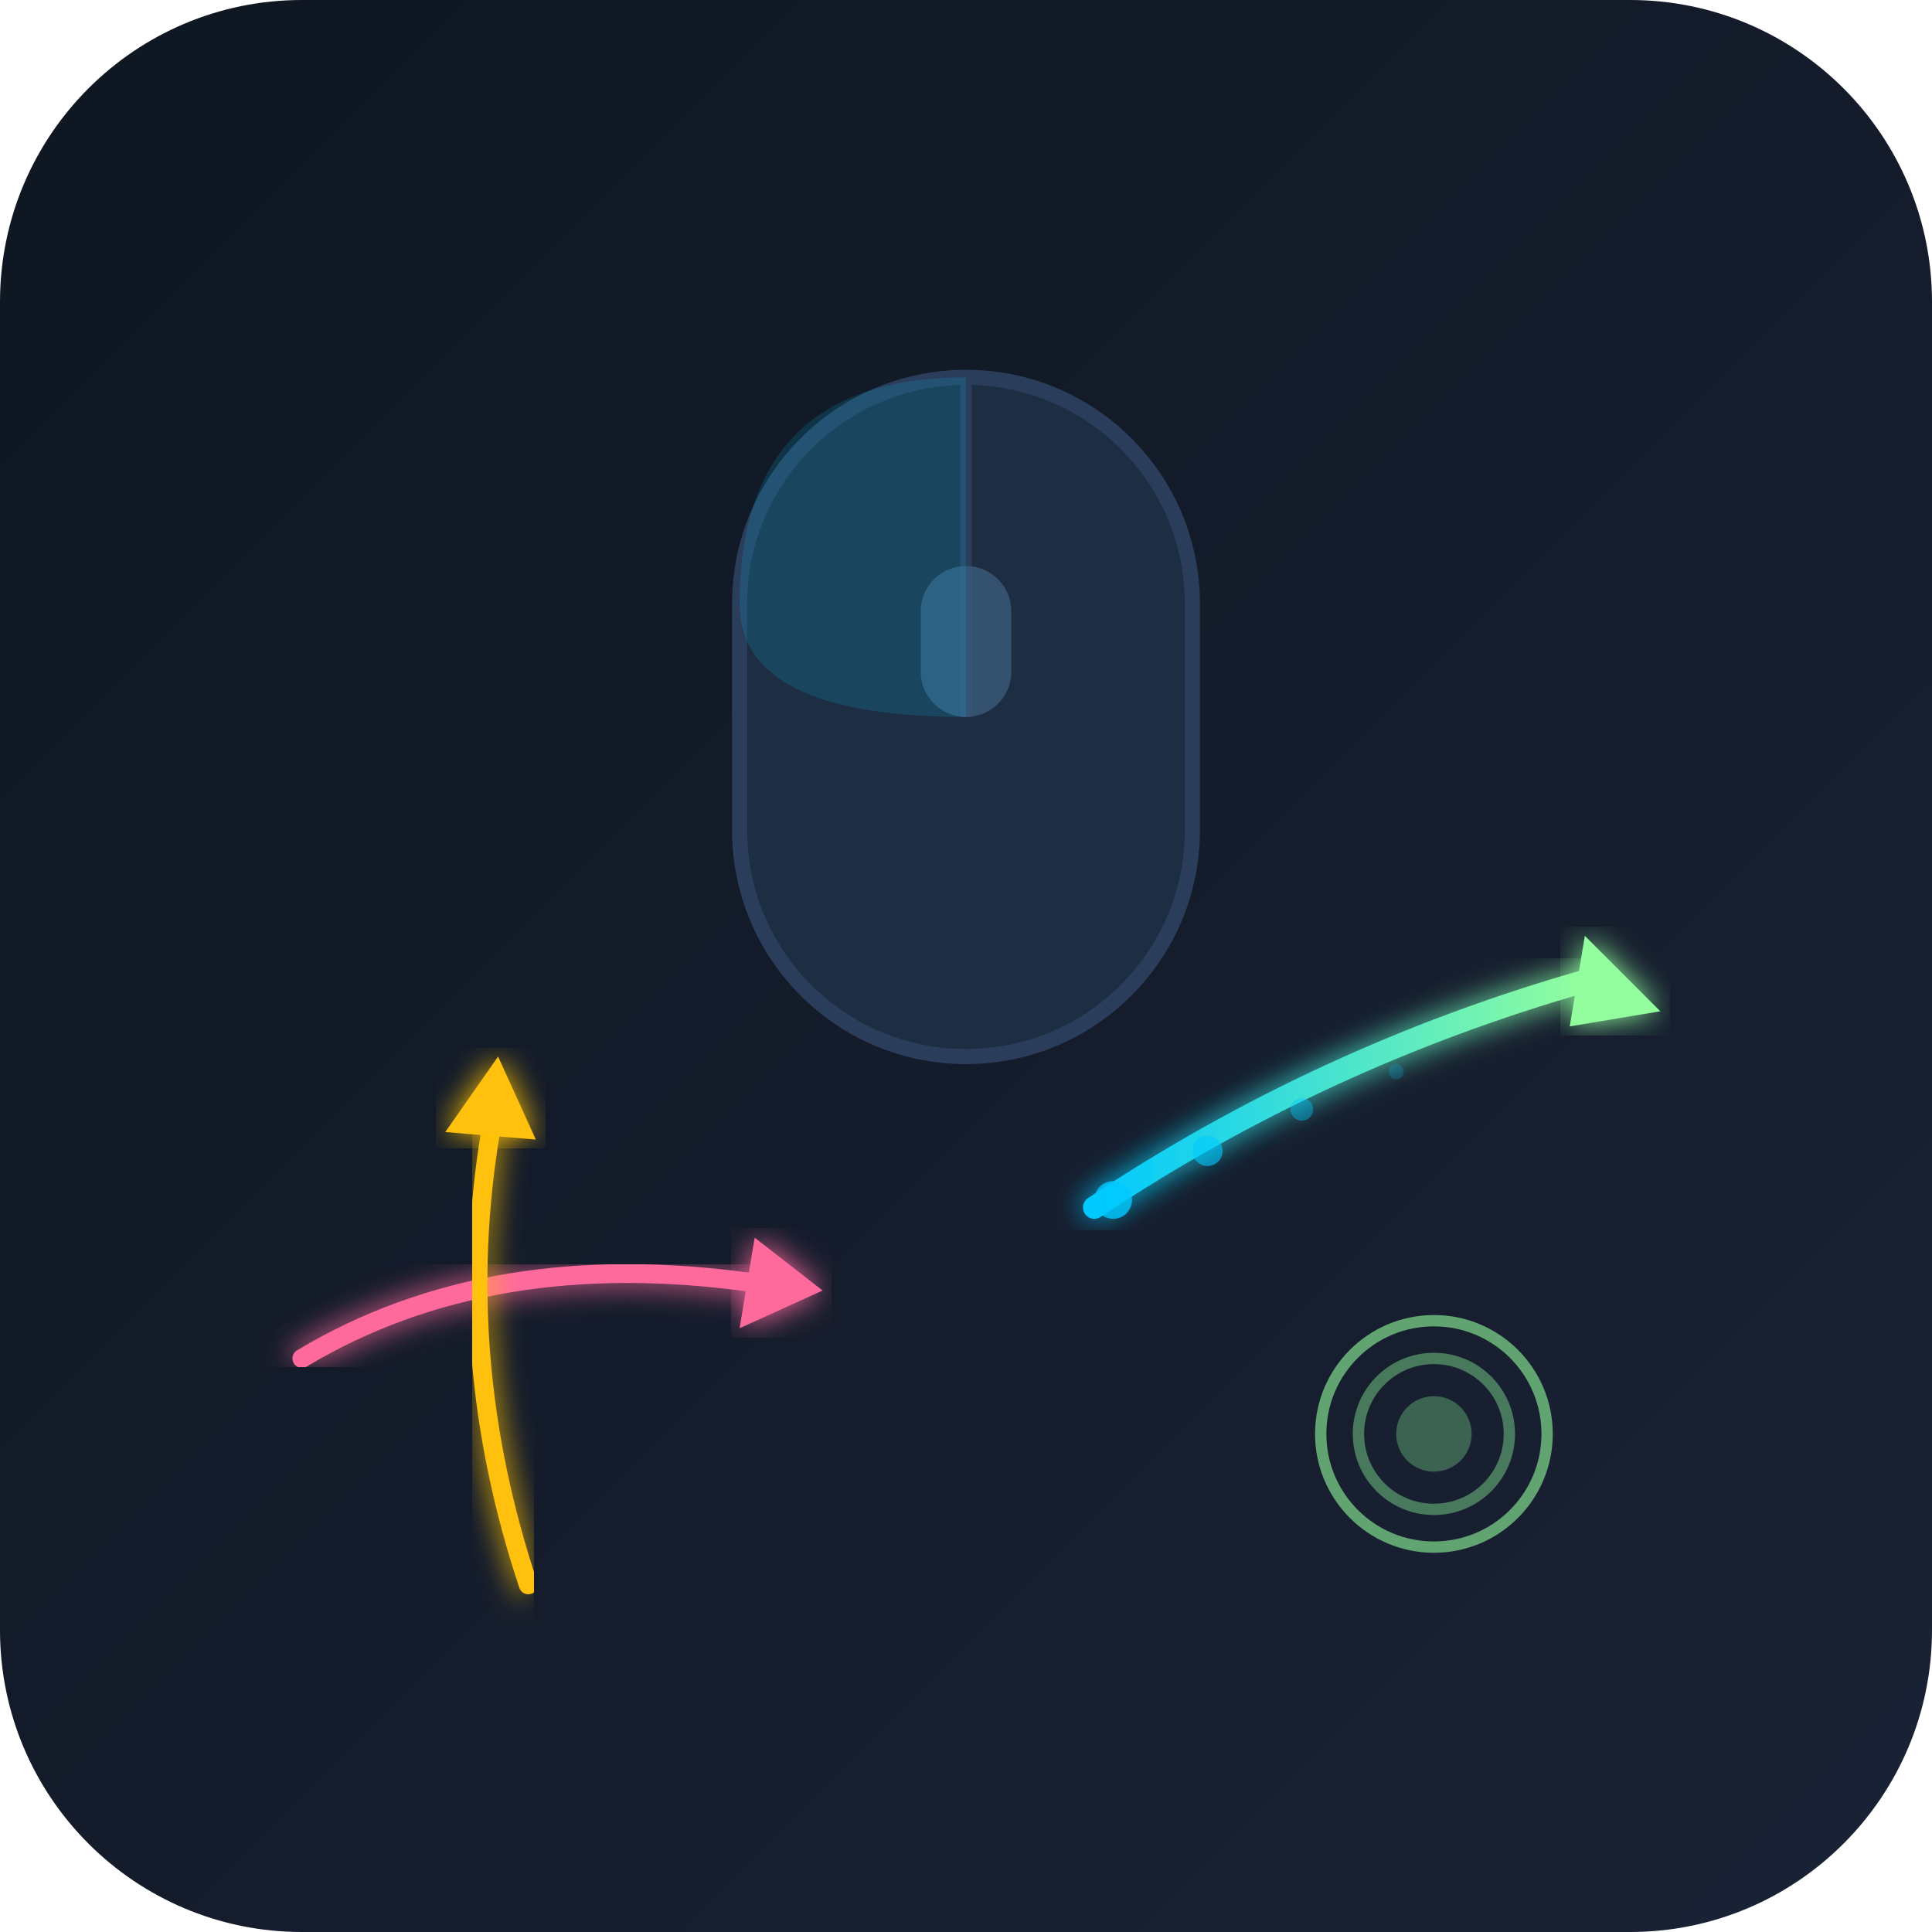
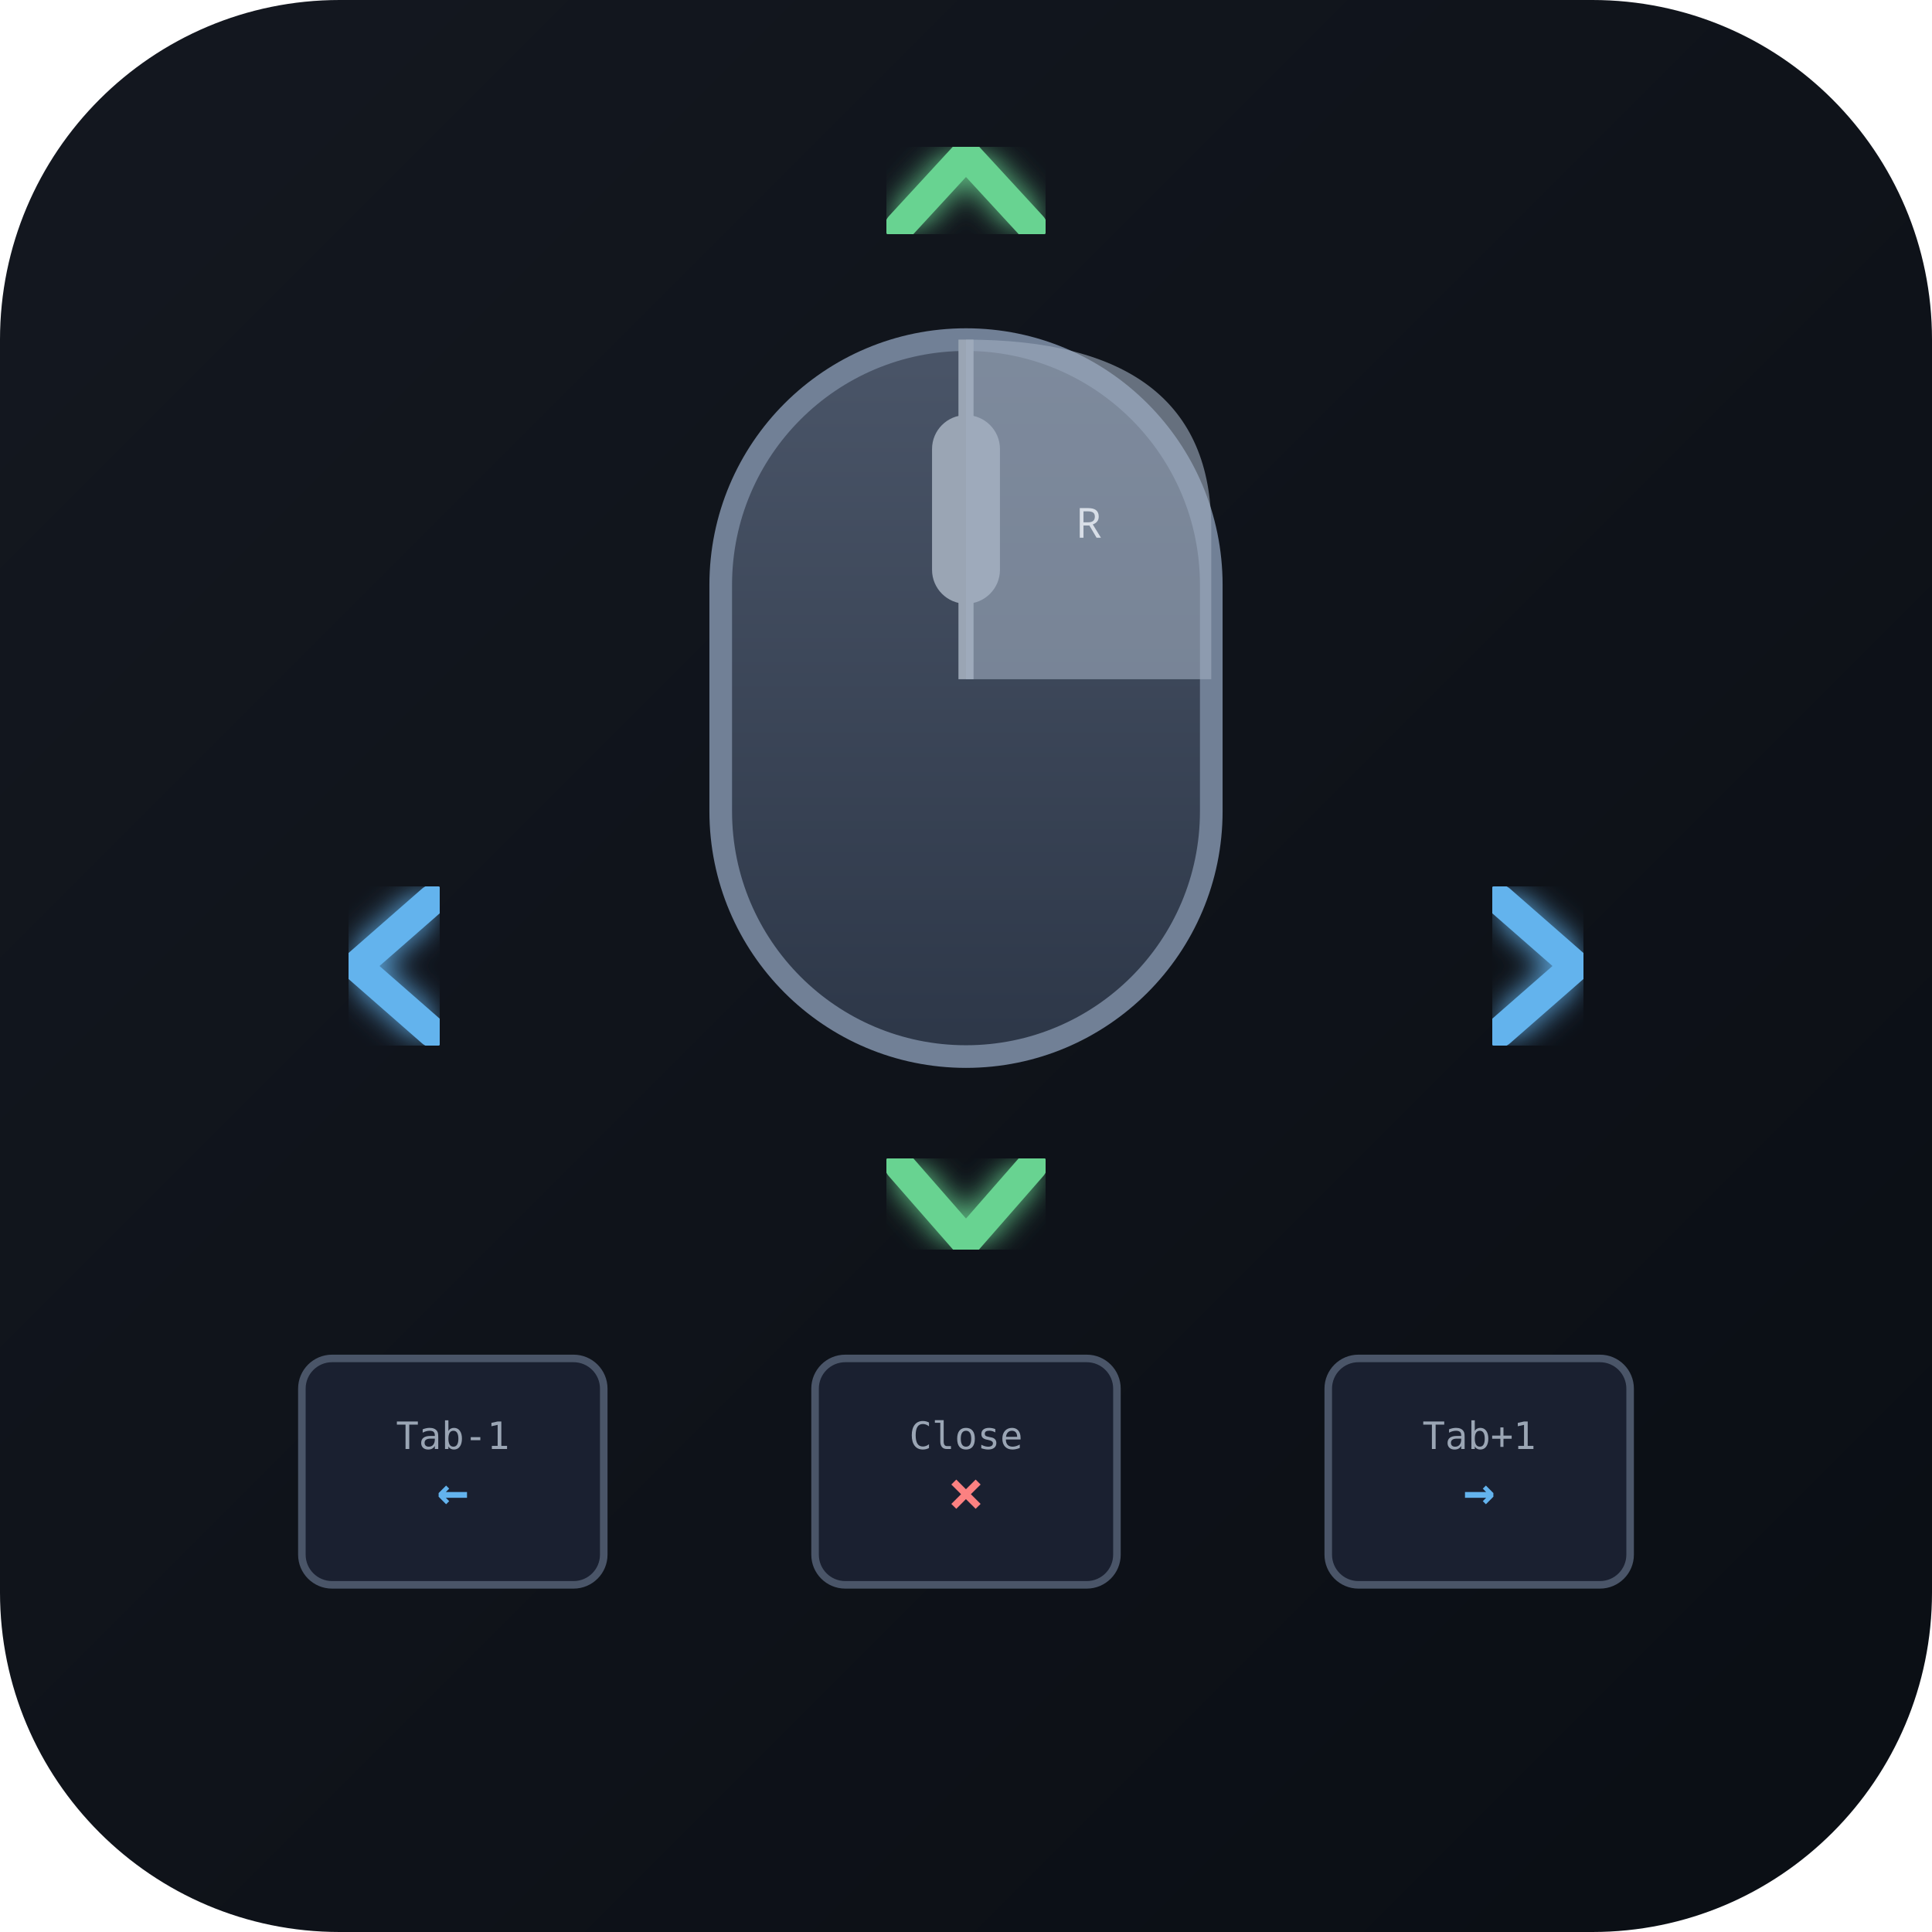
- <svg xmlns="http://www.w3.org/2000/svg" viewBox="0 0 512 512">
+ <svg xmlns="http://www.w3.org/2000/svg" viewBox="0 0 1024 1024">
  <defs>
-     <linearGradient id="bg" x1="0%" y1="0%" x2="100%" y2="100%">
-       <stop offset="0%" stop-color="#0E1621" />
-       <stop offset="100%" stop-color="#1A2235" />
+     <linearGradient id="bg05" x1="0%" y1="0%" x2="100%" y2="100%">
+       <stop offset="0%" stop-color="#141820" />
+       <stop offset="100%" stop-color="#0A0E14" />
    </linearGradient>
-     <linearGradient id="arrow" x1="0%" y1="0%" x2="100%" y2="0%">
-       <stop offset="0%" stop-color="#00C9FF" />
-       <stop offset="100%" stop-color="#92FE9D" />
+     <linearGradient id="mouse05" x1="0%" y1="0%" x2="0%" y2="100%">
+       <stop offset="0%" stop-color="#4A5568" />
+       <stop offset="100%" stop-color="#2D3748" />
    </linearGradient>
-     <filter id="swipeGlow">
-       <feGaussianBlur stdDeviation="4" result="b" />
+     <filter id="glow05">
+       <feGaussianBlur stdDeviation="8" result="blur" />
      <feMerge>
-         <feMergeNode in="b" />
+         <feMergeNode in="blur" />
        <feMergeNode in="SourceGraphic" />
      </feMerge>
    </filter>
  </defs>
-   <rect width="512" height="512" rx="80" fill="url(#bg)" />
-   <rect x="196" y="100" width="120" height="180" rx="60" fill="#1E2E42" stroke="#2A3D5A" stroke-width="4" />
-   <line x1="256" y1="100" x2="256" y2="190" stroke="#2A3D5A" stroke-width="3" />
-   <rect x="244" y="150" width="24" height="40" rx="12" fill="#3A5A7A" opacity="0.8" />
-   <path d="M196,160 Q196,100 256,100 L256,190 Q196,190 196,160 Z" fill="#00C9FF" opacity="0.15" />
-   <path d="M290,320 Q350,280 420,260" fill="none" stroke="url(#arrow)" stroke-width="6" stroke-linecap="round" filter="url(#swipeGlow)" />
-   <polygon points="420,248 440,268 416,272" fill="#92FE9D" filter="url(#swipeGlow)" />
-   <circle cx="295" cy="318" r="5" fill="#00C9FF" opacity="0.8" />
-   <circle cx="320" cy="305" r="4" fill="#00C9FF" opacity="0.6" />
-   <circle cx="345" cy="294" r="3" fill="#00C9FF" opacity="0.4" />
-   <circle cx="370" cy="284" r="2" fill="#00C9FF" opacity="0.2" />
-   <path d="M80,360 Q130,330 200,340" fill="none" stroke="#FF6B9D" stroke-width="5" stroke-linecap="round" filter="url(#swipeGlow)" />
-   <polygon points="200,328 218,342 196,352" fill="#FF6B9D" filter="url(#swipeGlow)" />
-   <circle cx="380" cy="380" r="30" fill="none" stroke="#92FE9D" stroke-width="3" opacity="0.6" />
-   <circle cx="380" cy="380" r="20" fill="none" stroke="#92FE9D" stroke-width="3" opacity="0.4" />
-   <circle cx="380" cy="380" r="10" fill="#92FE9D" opacity="0.3" />
-   <path d="M140,420 Q120,360 130,300" fill="none" stroke="#FFC107" stroke-width="5" stroke-linecap="round" filter="url(#swipeGlow)" />
-   <polygon points="118,300 132,280 142,302" fill="#FFC107" filter="url(#swipeGlow)" />
+   <rect width="1024" height="1024" rx="180" fill="url(#bg05)" />
+   <rect x="382" y="180" width="260" height="380" rx="130" fill="url(#mouse05)" stroke="#718096" stroke-width="12" />
+   <line x1="512" y1="180" x2="512" y2="360" stroke="#9AA5B4" stroke-width="8" />
+   <rect x="494" y="220" width="36" height="100" rx="18" fill="#9AA5B4" />
+   <path d="M 512 180 Q 642 180 642 280 L 642 360 L 512 360 Z" fill="#A0AEC0" opacity="0.6" rx="0" />
+   <text x="577" y="285" font-family="sans-serif" font-size="22" fill="#E2E8F0" text-anchor="middle" opacity="0.9">R</text>
+   <path d="M 700 512 L 830 512" fill="none" stroke="#63B3ED" stroke-width="16" stroke-linecap="round" filter="url(#glow05)" />
+   <polyline points="795,477 835,512 795,547" fill="none" stroke="#63B3ED" stroke-width="16" stroke-linecap="round" stroke-linejoin="round" filter="url(#glow05)" />
+   <path d="M 324 512 L 194 512" fill="none" stroke="#63B3ED" stroke-width="16" stroke-linecap="round" filter="url(#glow05)" />
+   <polyline points="229,477 189,512 229,547" fill="none" stroke="#63B3ED" stroke-width="16" stroke-linecap="round" stroke-linejoin="round" filter="url(#glow05)" />
+   <path d="M 512 176 L 512 90" fill="none" stroke="#68D391" stroke-width="16" stroke-linecap="round" filter="url(#glow05)" />
+   <polyline points="477,120 512,82 547,120" fill="none" stroke="#68D391" stroke-width="16" stroke-linecap="round" stroke-linejoin="round" filter="url(#glow05)" />
+   <path d="M 512 564 L 512 650" fill="none" stroke="#68D391" stroke-width="16" stroke-linecap="round" filter="url(#glow05)" />
+   <polyline points="477,618 512,658 547,618" fill="none" stroke="#68D391" stroke-width="16" stroke-linecap="round" stroke-linejoin="round" filter="url(#glow05)" />
+   <rect x="160" y="720" width="160" height="120" rx="16" fill="#1A2030" stroke="#4A5568" stroke-width="4" />
+   <text x="240" y="768" font-family="monospace" font-size="20" fill="#9AA5B4" text-anchor="middle">Tab-1</text>
+   <text x="240" y="800" font-family="monospace" font-size="28" font-weight="bold" fill="#63B3ED" text-anchor="middle">←</text>
+   <rect x="432" y="720" width="160" height="120" rx="16" fill="#1A2030" stroke="#4A5568" stroke-width="4" />
+   <text x="512" y="768" font-family="monospace" font-size="20" fill="#9AA5B4" text-anchor="middle">Close</text>
+   <text x="512" y="802" font-family="monospace" font-size="32" font-weight="bold" fill="#FC8181" text-anchor="middle">×</text>
+   <rect x="704" y="720" width="160" height="120" rx="16" fill="#1A2030" stroke="#4A5568" stroke-width="4" />
+   <text x="784" y="768" font-family="monospace" font-size="20" fill="#9AA5B4" text-anchor="middle">Tab+1</text>
+   <text x="784" y="800" font-family="monospace" font-size="28" font-weight="bold" fill="#63B3ED" text-anchor="middle">→</text>
</svg>
